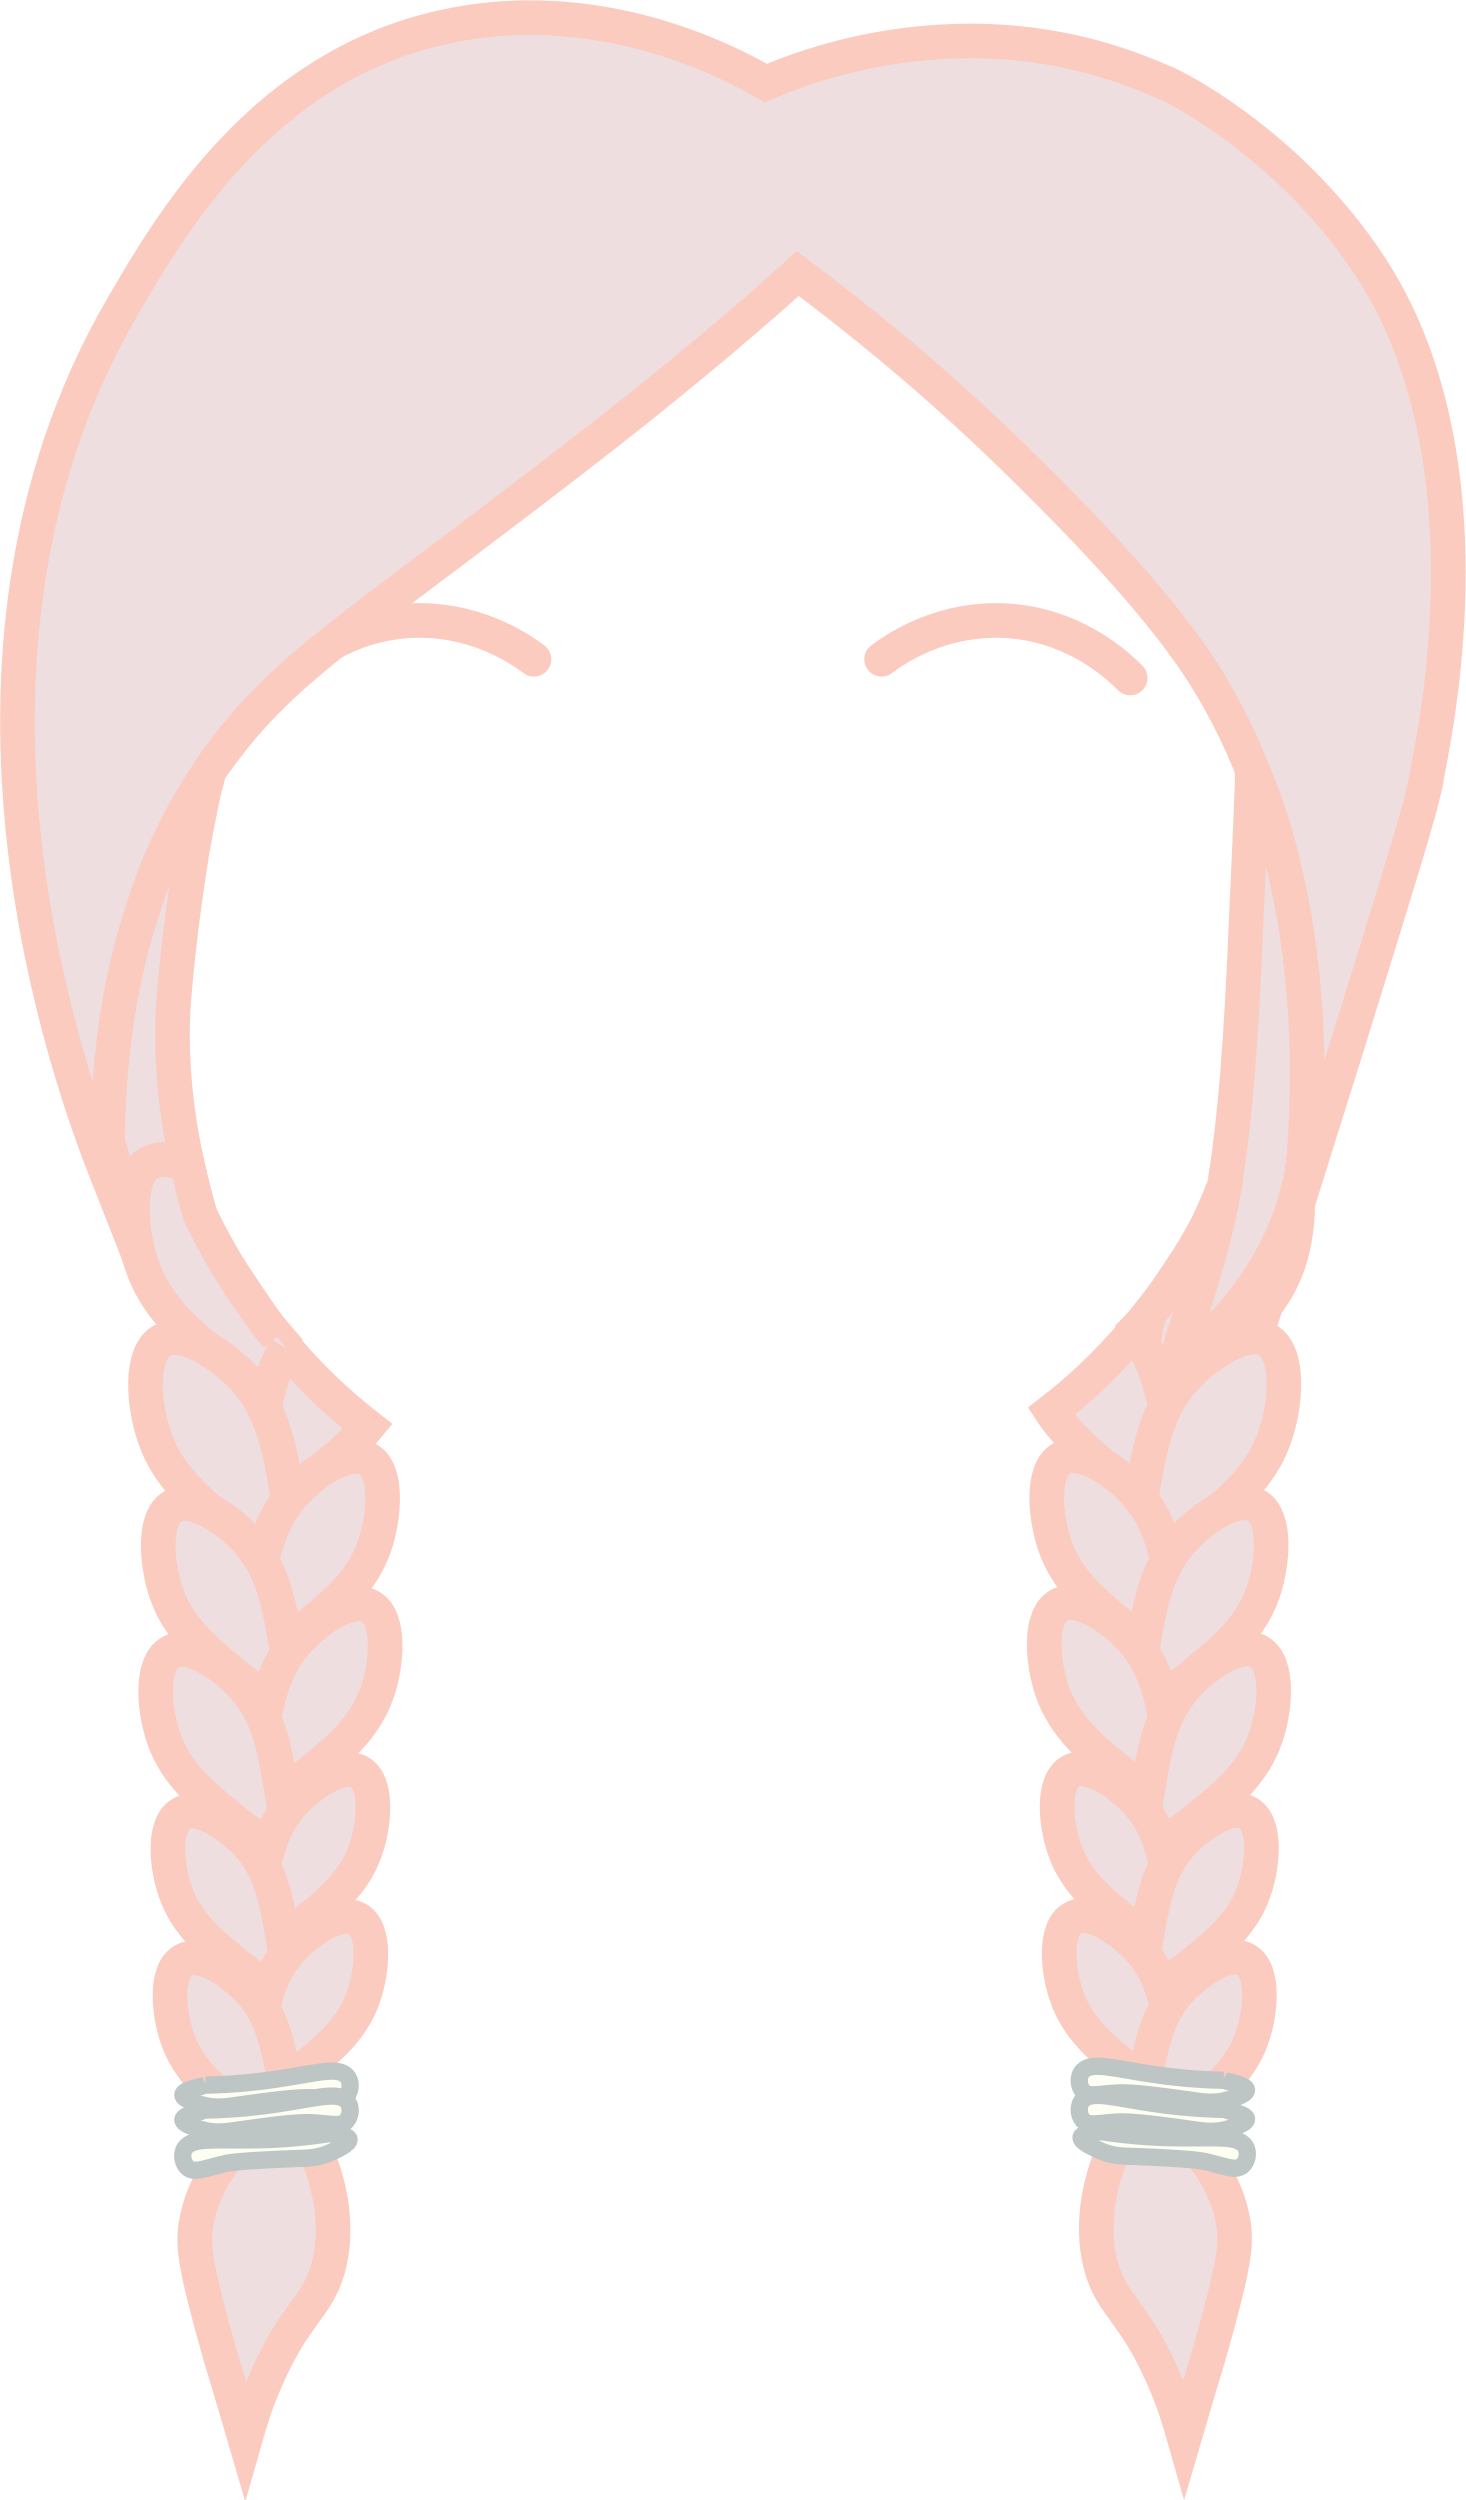
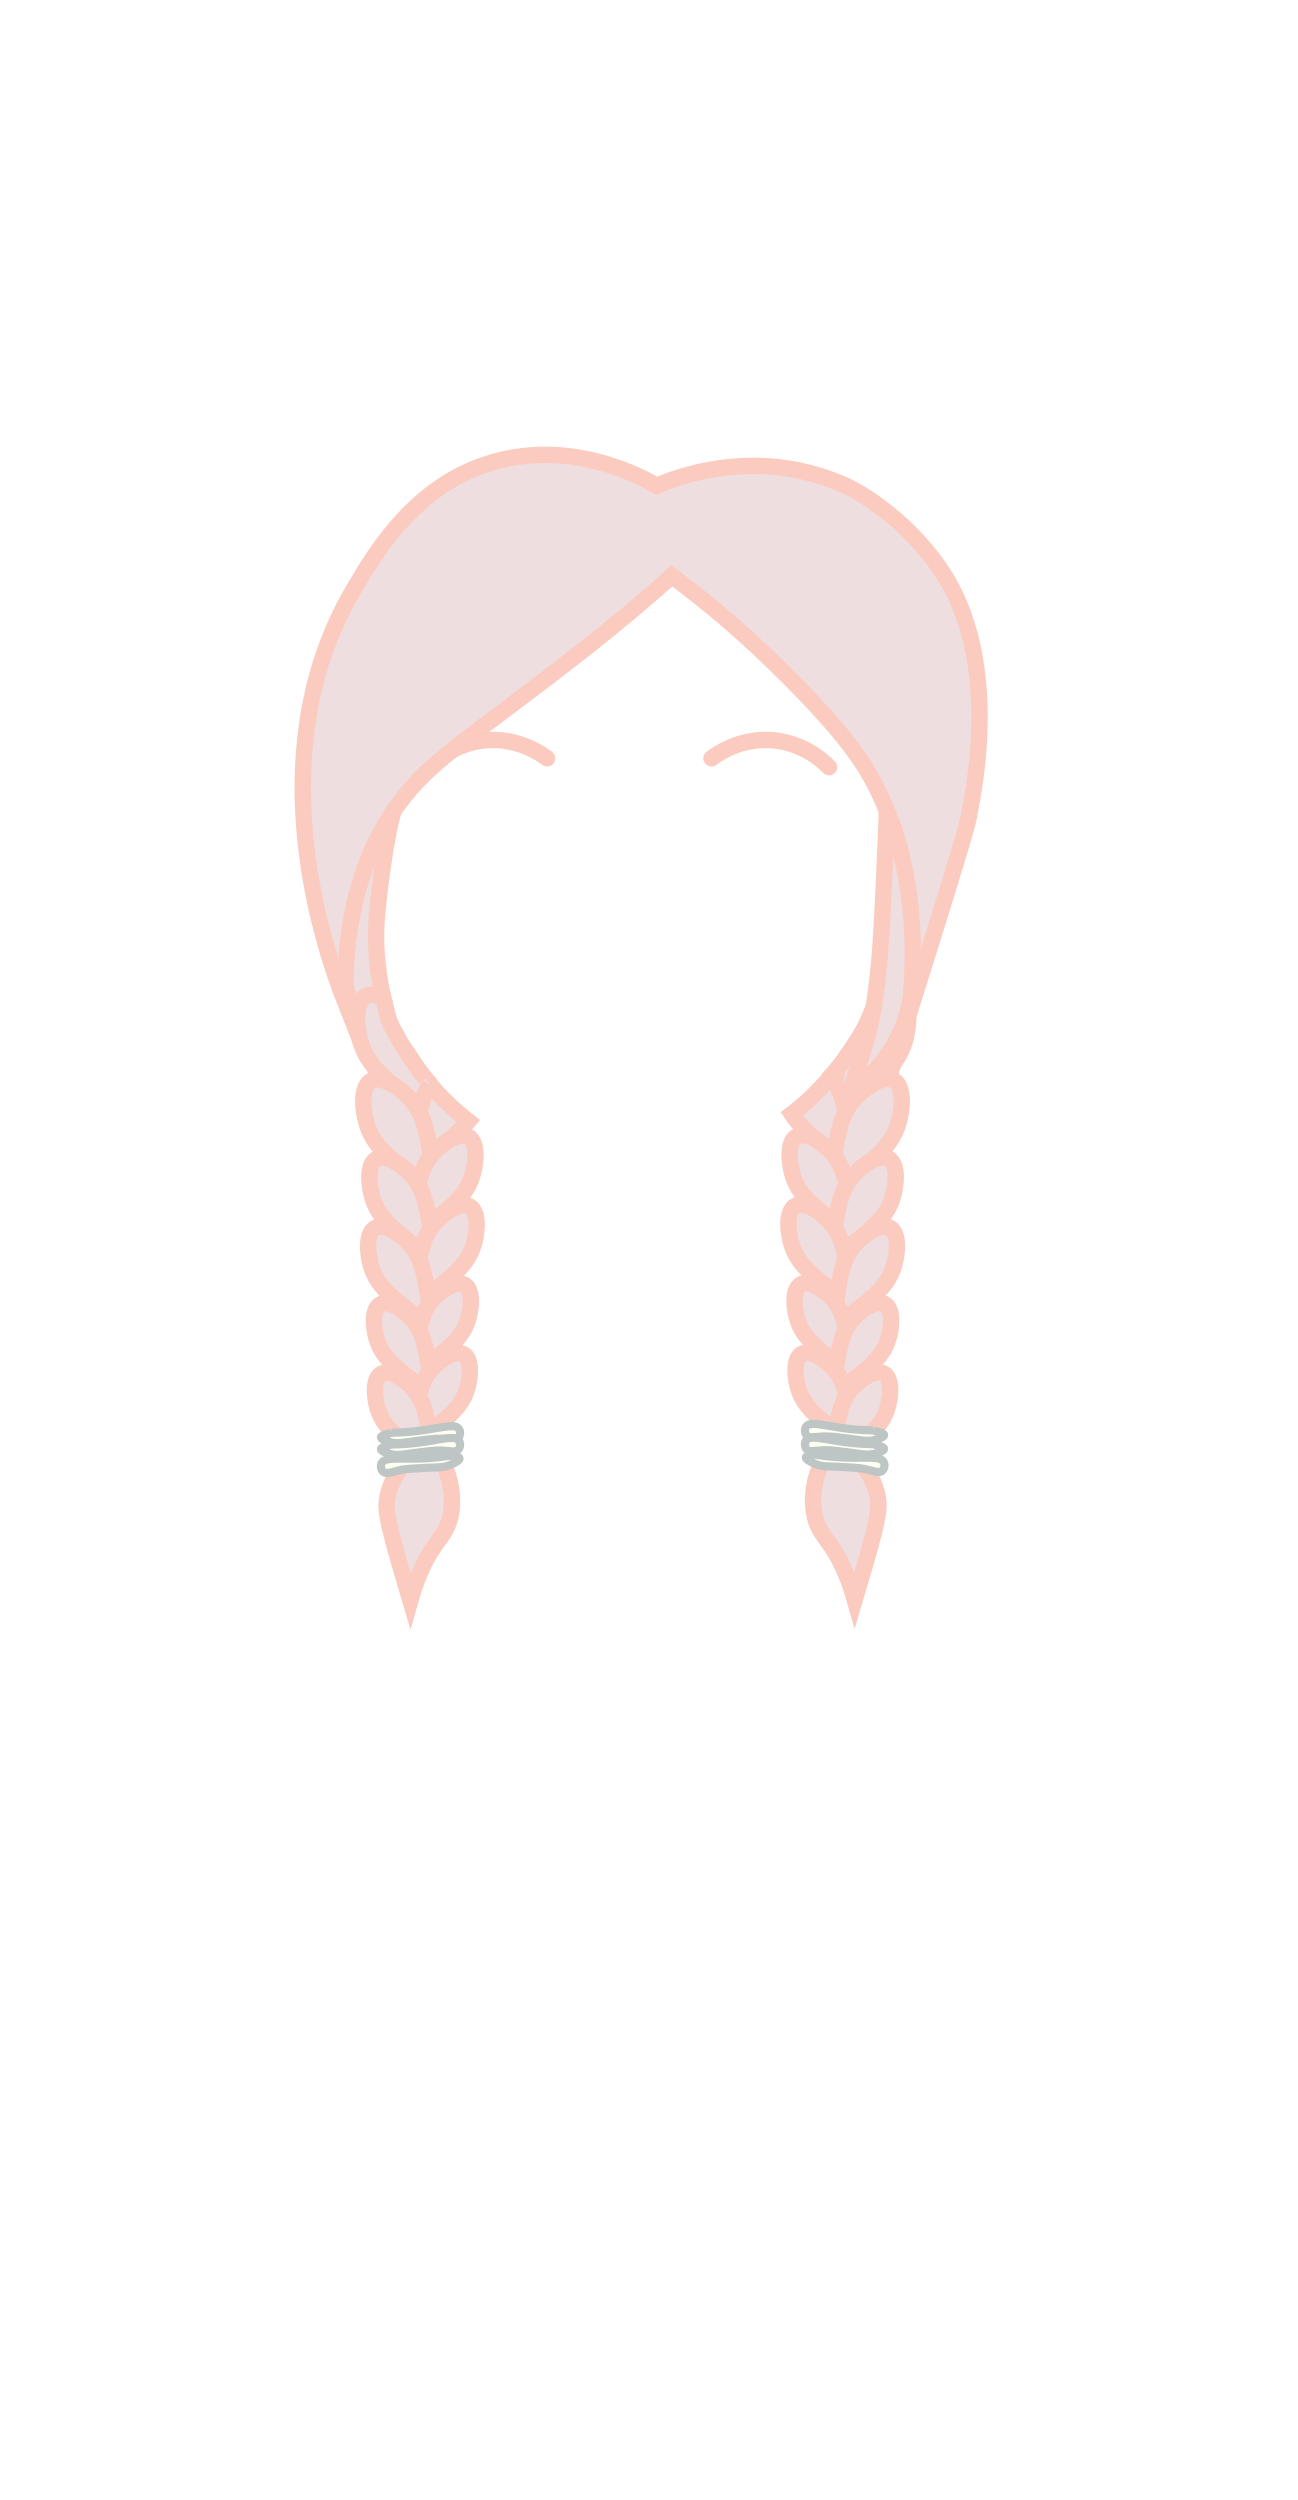
- <svg xmlns="http://www.w3.org/2000/svg" id="pink_medium_braids" viewBox="0 0 21.16 36.1">
-   <path d="M12.73,9.52c.16-.12.87-.64,1.89-.55.96.09,1.55.67,1.7.82" fill="none" stroke="#fbcbc0" stroke-linecap="round" stroke-miterlimit="10" stroke-width=".5" />
-   <path d="M7.71,9.52c-.16-.12-.87-.64-1.89-.55-.96.09-1.55.67-1.7.82" fill="none" stroke="#fbcbc0" stroke-linecap="round" stroke-miterlimit="10" stroke-width=".5" />
-   <path d="M3.57,19.78c-.18.09-.76-.64-1.07-1.07-.2-.31-.4-.63-.58-1.11-.12-.3-.24-.67-.37-1.13-.09-.3-.18-.65-.27-1.05-.34-1.45-.51-2.17-.46-2.56.12-.97.69-1.81,1.25-2.37.5-.5,1-.75,1.16-.65.14.09-.01.41-.22,1.32-.01,0-.01.01-.01.01-.07.31-.15.69-.23,1.15-.15.93-.24,1.78-.27,2.26-.04.82.06,1.59.21,2.26.05.23.11.46.17.67h0c.28.98.63,1.7.71,2.04.03.13.03.2-.02.23Z" fill="#eededf" stroke="#fbcbc0" stroke-miterlimit="10" stroke-width=".5" />
-   <path d="M17.06,19.54c-.14-.08-.32-.18-.52-.32-.03-.02-.06-.04-.09-.07.05-.05.09-.1.13-.16.13-.16.25-.32.37-.5.06.37.09.69.1.93h0c-.01.07-.01.1.01.12Z" fill="#eededf" stroke="#fbcbc0" stroke-miterlimit="10" stroke-width=".5" />
-   <path d="M18.73,17.24h0c.03.33-.03.73-.13,1.02-.19.53-.54.87-.96,1.22,0,0-.01,0-.01.01-.08.06-.16.13-.24.19-.06.05-.12.1-.18.13-.01.02-.03.04-.05.05-.13.1-.27.18-.38.25-.14.1-.26.16-.36.22.01-.21.03-.53.09-.9,0-.05.01-.1.02-.15,0-.02.01-.04.01-.06.01-.08.03-.16.04-.23.13-.16.25-.32.37-.5h0c.13-.19.25-.38.37-.59.12-.21.24-.46.37-.81.01-.05.01-.1.02-.15.02-.01.03-.01.04-.02.27-.16.54-.25.73-.14.14.08.22.25.25.46Z" fill="#eededf" stroke="#fbcbc0" stroke-miterlimit="10" stroke-width=".5" />
-   <path d="M17.04,21.94c-.14-.08-.33-.19-.55-.34-.05-.04-.11-.08-.17-.12-.01,0-.01-.01-.02-.02-.05-.04-.11-.08-.17-.13-.04-.03-.08-.07-.12-.1-.01-.01-.02-.02-.03-.02-.31-.26-.59-.51-.8-.83.39-.3.8-.68,1.19-1.14.06.06.1.12.14.19.13.21.21.43.27.68.02.07.04.15.05.23h0c.04.2.08.39.11.61.07.41.1.76.1.99Z" fill="#eededf" stroke="#fbcbc0" stroke-miterlimit="10" stroke-width=".5" />
-   <path d="M16.37,22.69c.22-.12.55-.32.91-.61.49-.4.93-.75,1.13-1.34.16-.46.22-1.2-.11-1.39-.32-.18-.9.23-1.2.56-.41.46-.51,1.03-.63,1.78-.07.42-.09.77-.1.99Z" fill="#eededf" stroke="#fbcbc0" stroke-miterlimit="10" stroke-width=".5" />
-   <path d="M17.07,24.07c-.2-.11-.5-.29-.82-.55-.44-.36-.84-.68-1.02-1.21-.14-.41-.2-1.08.1-1.25.29-.16.81.2,1.08.51.37.42.46.93.57,1.6.06.38.08.69.09.9Z" fill="#eededf" stroke="#fbcbc0" stroke-miterlimit="10" stroke-width=".5" />
-   <path d="M16.4,24.75c.2-.11.5-.29.82-.55.44-.36.84-.68,1.02-1.21.14-.41.2-1.08-.1-1.25-.29-.16-.81.2-1.08.51-.37.42-.46.93-.57,1.6-.06.38-.08.69-.09.9Z" fill="#eededf" stroke="#fbcbc0" stroke-miterlimit="10" stroke-width=".5" />
-   <path d="M17,26.14c-.2-.11-.49-.28-.81-.54-.44-.35-.82-.67-1-1.19-.14-.41-.19-1.06.1-1.23.28-.16.8.2,1.06.5.37.41.45.91.56,1.58.06.37.08.68.09.88Z" fill="#eededf" stroke="#fbcbc0" stroke-miterlimit="10" stroke-width=".5" />
-   <path d="M16.47,26.81c.2-.11.49-.28.81-.54.44-.35.82-.67,1-1.19.14-.41.19-1.06-.1-1.23-.28-.16-.8.2-1.06.5-.37.41-.45.91-.56,1.58-.06.37-.08.68-.09.88Z" fill="#eededf" stroke="#fbcbc0" stroke-miterlimit="10" stroke-width=".5" />
-   <path d="M17.01,28.27c-.18-.1-.44-.26-.73-.49-.4-.32-.75-.61-.91-1.08-.13-.37-.18-.97.09-1.12.26-.15.72.18.97.45.33.37.41.83.51,1.43.06.34.07.62.08.8Z" fill="#eededf" stroke="#fbcbc0" stroke-miterlimit="10" stroke-width=".5" />
-   <path d="M16.47,28.87c.18-.1.44-.26.73-.49.4-.32.75-.61.91-1.08.13-.37.18-.97-.09-1.12-.26-.15-.72.18-.97.45-.33.37-.41.83-.51,1.43-.06.34-.07.62-.08.8Z" fill="#eededf" stroke="#fbcbc0" stroke-miterlimit="10" stroke-width=".5" />
-   <path d="M17.04,30.39c-.18-.1-.44-.26-.73-.49-.4-.32-.75-.61-.91-1.08-.13-.37-.18-.97.09-1.12.26-.15.72.18.97.45.33.37.41.83.51,1.43.06.34.07.62.08.8Z" fill="#eededf" stroke="#fbcbc0" stroke-miterlimit="10" stroke-width=".5" />
-   <path d="M16.44,30.99c.18-.1.44-.26.73-.49.4-.32.75-.61.91-1.08.13-.37.18-.97-.09-1.12-.26-.15-.72.18-.97.45-.33.37-.41.83-.51,1.43-.06.34-.07.62-.08.8Z" fill="#eededf" stroke="#fbcbc0" stroke-miterlimit="10" stroke-width=".5" />
-   <path d="M17.26,31c.4.45.51.86.55,1.1.05.32.01.62-.34,1.86-.15.51-.28.93-.37,1.24-.06-.21-.15-.53-.31-.88-.41-.94-.73-1.02-.89-1.59-.27-.99.31-2.15.57-2.14.09,0,.11.15.31.28.18.12.36.13.47.13Z" fill="#eededf" stroke="#fbcbc0" stroke-miterlimit="10" stroke-width=".5" />
-   <path d="M17.67,30.04c-.43-.01-.79-.05-1.04-.09-.54-.08-.86-.18-.99-.05-.08.08-.07.22,0,.3.09.09.24.03.54.02.18,0,.37.02.75.07.39.05.51.09.73.05.13-.03.34-.09.34-.16,0-.08-.32-.13-.34-.14Z" fill="#fefff3" stroke="#bdc6c5" stroke-miterlimit="10" stroke-width=".25" />
-   <path d="M17.67,30.46c-.43-.01-.79-.05-1.04-.09-.54-.08-.86-.18-.99-.05-.08.08-.07.22,0,.3.09.09.24.03.54.02.18,0,.37.02.75.07.39.05.51.09.73.05.13-.03.34-.09.34-.16,0-.08-.32-.13-.34-.14Z" fill="#fefff3" stroke="#bdc6c5" stroke-miterlimit="10" stroke-width=".25" />
-   <path d="M15.96,30.79c.43.06.78.08,1.04.08.55.01.87-.04.98.12.06.09.03.23-.05.29-.1.07-.24,0-.54-.07-.17-.03-.37-.04-.75-.06-.39-.02-.52,0-.72-.08-.12-.05-.32-.14-.31-.21.02-.08.34-.08.36-.08Z" fill="#fefff3" stroke="#bdc6c5" stroke-miterlimit="10" stroke-width=".25" />
-   <path d="M4,19.3c-.16.11-.3.19-.41.25,0-.18.02-.42.06-.72.1.15.21.31.35.47Z" fill="#eededf" stroke="#fbcbc0" stroke-miterlimit="10" stroke-width=".5" />
-   <path d="M4,19.3c-.14-.16-.25-.32-.35-.47-.38-.53-.62-1-.77-1.31h0c-.06-.22-.12-.45-.17-.68-.05-.03-.1-.05-.14-.06-.15-.05-.3-.05-.41.01-.21.12-.27.46-.24.81.01.24.06.47.13.67.18.53.53.87.95,1.22t.01.01c.08.07.16.13.24.2s.16.13.24.18c.14.1.26.19.37.26.14.09.26.15.36.21-.01-.21-.02-.51-.08-.87" fill="#eededf" stroke="#fbcbc0" stroke-miterlimit="10" stroke-width=".5" />
-   <path d="M4.13,19.47c-.12.2-.21.42-.27.67-.02.07-.03.14-.04.21h0c-.05.2-.08.39-.12.61-.07.42-.09.76-.1.99.15-.08.34-.19.55-.34.05-.04.11-.08.17-.12.1-.09.22-.19.34-.27.24-.2.47-.4.65-.62-.46-.36-.85-.74-1.17-1.12" fill="#eededf" stroke="#fbcbc0" stroke-miterlimit="10" stroke-width=".5" />
-   <path d="M4.27,22.7c-.22-.12-.55-.32-.91-.61-.49-.4-.93-.75-1.13-1.34-.16-.46-.22-1.2.11-1.39.32-.18.9.23,1.2.56.41.46.51,1.03.63,1.78.07.42.09.77.1.99Z" fill="#eededf" stroke="#fbcbc0" stroke-miterlimit="10" stroke-width=".5" />
-   <path d="M3.57,24.08c.2-.11.5-.29.82-.55.44-.36.84-.68,1.02-1.21.14-.41.2-1.08-.1-1.25-.29-.16-.81.2-1.08.51-.37.42-.46.93-.57,1.6-.06.38-.08.69-.09.9Z" fill="#eededf" stroke="#fbcbc0" stroke-miterlimit="10" stroke-width=".5" />
-   <path d="M4.24,24.76c-.2-.11-.5-.29-.82-.55-.44-.36-.84-.68-1.02-1.21-.14-.41-.2-1.08.1-1.25.29-.16.81.2,1.08.51.37.42.46.93.57,1.6.06.38.08.69.09.9Z" fill="#eededf" stroke="#fbcbc0" stroke-miterlimit="10" stroke-width=".5" />
-   <path d="M3.64,26.16c.2-.11.49-.28.81-.54.44-.35.82-.67,1-1.19.14-.41.19-1.06-.1-1.23-.28-.16-.8.2-1.06.5-.37.41-.45.91-.56,1.58-.06.37-.08.68-.09.88Z" fill="#eededf" stroke="#fbcbc0" stroke-miterlimit="10" stroke-width=".5" />
-   <path d="M4.17,26.82c-.2-.11-.49-.28-.81-.54-.44-.35-.82-.67-1-1.19-.14-.41-.19-1.06.1-1.23.28-.16.8.2,1.06.5.37.41.45.91.56,1.58.06.37.08.68.09.88Z" fill="#eededf" stroke="#fbcbc0" stroke-miterlimit="10" stroke-width=".5" />
-   <path d="M3.64,28.28c.18-.1.44-.26.73-.49.4-.32.75-.61.91-1.08.13-.37.18-.97-.09-1.12-.26-.15-.72.18-.97.45-.33.37-.41.83-.51,1.43-.06.34-.07.62-.08.8Z" fill="#eededf" stroke="#fbcbc0" stroke-miterlimit="10" stroke-width=".5" />
-   <path d="M4.17,28.88c-.18-.1-.44-.26-.73-.49-.4-.32-.75-.61-.91-1.08-.13-.37-.18-.97.09-1.12.26-.15.72.18.97.45.33.37.41.83.51,1.43.06.34.07.62.08.8Z" fill="#eededf" stroke="#fbcbc0" stroke-miterlimit="10" stroke-width=".5" />
-   <path d="M3.61,30.4c.18-.1.44-.26.73-.49.4-.32.75-.61.91-1.08.13-.37.18-.97-.09-1.12-.26-.15-.72.18-.97.45-.33.37-.41.83-.51,1.43-.06.34-.07.62-.08.8Z" fill="#eededf" stroke="#fbcbc0" stroke-miterlimit="10" stroke-width=".5" />
-   <path d="M4.2,31c-.18-.1-.44-.26-.73-.49-.4-.32-.75-.61-.91-1.08-.13-.37-.18-.97.09-1.12.26-.15.72.18.97.45.33.37.41.83.51,1.43.06.34.07.62.08.8Z" fill="#eededf" stroke="#fbcbc0" stroke-miterlimit="10" stroke-width=".5" />
-   <path d="M3.38,31.02c-.4.45-.51.86-.55,1.1-.05.32-.01.62.34,1.86.15.51.28.93.37,1.24.06-.21.15-.53.31-.88.41-.94.73-1.02.89-1.59.27-.99-.31-2.15-.57-2.14-.09,0-.11.15-.31.28-.18.12-.36.13-.47.13Z" fill="#eededf" stroke="#fbcbc0" stroke-miterlimit="10" stroke-width=".5" />
-   <path d="M2.97,30.11c.43-.01.79-.05,1.04-.09.54-.08.86-.18.99-.05.08.08.07.22,0,.3-.09.09-.24.03-.54.02-.18,0-.37.02-.75.07-.39.05-.51.09-.73.05-.13-.03-.34-.09-.34-.16,0-.08.32-.13.34-.14Z" fill="#fefff3" stroke="#bdc6c5" stroke-miterlimit="10" stroke-width=".25" />
-   <path d="M2.97,30.47c.43-.01.79-.05,1.04-.09.54-.08.86-.18.99-.05.08.08.07.22,0,.3-.09.09-.24.03-.54.02-.18,0-.37.02-.75.07-.39.05-.51.09-.73.05-.13-.03-.34-.09-.34-.16,0-.08.32-.13.34-.14Z" fill="#fefff3" stroke="#bdc6c5" stroke-miterlimit="10" stroke-width=".25" />
-   <path d="M4.69,30.82c-.43.06-.78.08-1.04.08-.55.01-.87-.04-.98.12-.06.09-.03.23.05.29.1.07.24,0,.54-.07.17-.03.37-.04.75-.06.39-.02.52,0,.72-.08.12-.05.32-.14.31-.21-.02-.08-.34-.08-.36-.08Z" fill="#fefff3" stroke="#bdc6c5" stroke-miterlimit="10" stroke-width=".25" />
-   <path d="M18.9,15.53c0,.46-.02.88-.08,1.28,0,.02,0,.04-.01.06-.02.12-.05.25-.08.37h0c-.08.29-.18.57-.33.85-.46.88-1.21,1.53-1.34,1.45,0-.03,0-.07-.01-.11h0c.04-.17.18-.51.36-1.15.01-.02.17-.56.27-1.14,0-.02.01-.03.01-.05.01-.05.01-.1.02-.15.06-.42.11-.83.16-1.44.06-.79.09-1.36.13-2.32.04-.87.06-1.3.08-1.85v-.22c.03-1.08-.01-1.3.04-1.31.04,0,.18.42.32,1.13.22,1.06.46,2.76.46,4.6Z" fill="#eededf" stroke="#fbcbc0" stroke-miterlimit="10" stroke-width=".5" />
-   <path d="M20.64,11.01c-.02.1-.04.2-.05.28,0,0-.03.14-.07.29-.04.21-.75,2.52-1.74,5.67.01-.13.03-.26.03-.38.01-.02.01-.04.01-.06.17-2.02-.07-3.6-.41-4.79-.1-.33-.21-.64-.33-.91-.31-.78-.65-1.32-.88-1.65-.77-1.1-2.02-2.32-2.58-2.87-1.2-1.17-2.3-2.04-3.1-2.64-.54.49-1.5,1.32-2.75,2.3-3.59,2.8-4.61,3.31-5.62,4.7-.05.07-.1.13-.14.21-.01,0-.01.01-.01.01-.34.51-.69,1.16-.95,2-.29.88-.48,1.96-.5,3.3v.5c-.5-1.27-2.78-7.41.23-12.56C2.48,3.21,3.78.99,6.36.4c2.23-.51,4.11.46,4.7.8.48-.21,2.87-1.19,5.51-.11.07.03.18.07.31.13,0,0,1.7.8,2.9,2.62,1.57,2.39,1.14,5.73.86,7.17Z" fill="#eededf" stroke="#fbcbc0" stroke-miterlimit="10" stroke-width=".5" />
+ <svg xmlns="http://www.w3.org/2000/svg" id="pink_medium_braids" viewBox="0 0 39.6 76.32">
+   <path d="M21.72,23.15c.16-.12.87-.64,1.89-.55.96.09,1.55.67,1.7.82" fill="none" stroke="#fbcbc0" stroke-linecap="round" stroke-miterlimit="10" stroke-width=".5" />
+   <path d="M16.7,23.15c-.16-.12-.87-.64-1.89-.55-.96.09-1.55.67-1.7.82" fill="none" stroke="#fbcbc0" stroke-linecap="round" stroke-miterlimit="10" stroke-width=".5" />
+   <path d="M12.56,33.41c-.18.09-.76-.64-1.07-1.07-.2-.31-.4-.63-.58-1.11-.12-.3-.24-.67-.37-1.13-.09-.3-.18-.65-.27-1.05-.34-1.45-.51-2.17-.46-2.56.12-.97.69-1.81,1.25-2.37.5-.5,1-.75,1.16-.65.14.09-.01.41-.22,1.32-.01,0-.01.01-.01.01-.07.31-.15.69-.23,1.15-.15.93-.24,1.78-.27,2.26-.04.82.06,1.59.21,2.26.05.23.11.46.17.67h0c.28.98.63,1.7.71,2.04.03.13.03.2-.02.23Z" fill="#eededf" stroke="#fbcbc0" stroke-miterlimit="10" stroke-width=".5" />
+   <path d="M26.05,33.17c-.14-.08-.32-.18-.52-.32-.03-.02-.06-.04-.09-.07.05-.05.09-.1.13-.16.13-.16.25-.32.37-.5.06.37.09.69.1.93h0c-.01.07-.01.1.01.12Z" fill="#eededf" stroke="#fbcbc0" stroke-miterlimit="10" stroke-width=".5" />
+   <path d="M27.72,30.87h0c.03.33-.03.73-.13,1.02-.19.53-.54.87-.96,1.22,0,0-.01,0-.01.01-.08.06-.16.13-.24.19-.06.05-.12.1-.18.13-.01.02-.03.04-.05.05-.13.1-.27.18-.38.25-.14.1-.26.16-.36.22.01-.21.03-.53.09-.9,0-.05.01-.1.02-.15,0-.02.01-.04.01-.06.01-.08.03-.16.04-.23.13-.16.25-.32.37-.5h0c.13-.19.25-.38.37-.59.12-.21.24-.46.37-.81.01-.05.01-.1.02-.15.02-.01.03-.01.04-.02.27-.16.54-.25.73-.14.14.08.22.25.25.46Z" fill="#eededf" stroke="#fbcbc0" stroke-miterlimit="10" stroke-width=".5" />
+   <path d="M26.03,35.57c-.14-.08-.33-.19-.55-.34-.05-.04-.11-.08-.17-.12-.01,0-.01-.01-.02-.02-.05-.04-.11-.08-.17-.13-.04-.03-.08-.07-.12-.1-.01-.01-.02-.02-.03-.02-.31-.26-.59-.51-.8-.83.39-.3.8-.68,1.19-1.14.06.06.1.12.14.19.13.21.21.43.27.68.02.07.04.15.05.23h0c.04.2.08.39.11.61.07.41.1.76.1.99Z" fill="#eededf" stroke="#fbcbc0" stroke-miterlimit="10" stroke-width=".5" />
+   <path d="M25.36,36.32c.22-.12.55-.32.91-.61.49-.4.93-.75,1.13-1.34.16-.46.22-1.2-.11-1.39-.32-.18-.9.23-1.2.56-.41.46-.51,1.03-.63,1.78-.07.42-.09.77-.1.99Z" fill="#eededf" stroke="#fbcbc0" stroke-miterlimit="10" stroke-width=".5" />
+   <path d="M26.06,37.7c-.2-.11-.5-.29-.82-.55-.44-.36-.84-.68-1.02-1.21-.14-.41-.2-1.08.1-1.25.29-.16.81.2,1.08.51.37.42.46.93.57,1.6.06.38.08.69.09.9Z" fill="#eededf" stroke="#fbcbc0" stroke-miterlimit="10" stroke-width=".5" />
+   <path d="M25.39,38.38c.2-.11.5-.29.82-.55.44-.36.84-.68,1.02-1.21.14-.41.2-1.08-.1-1.25-.29-.16-.81.2-1.08.51-.37.42-.46.93-.57,1.6-.06.38-.08.69-.09.9Z" fill="#eededf" stroke="#fbcbc0" stroke-miterlimit="10" stroke-width=".5" />
+   <path d="M25.99,39.77c-.2-.11-.49-.28-.81-.54-.44-.35-.82-.67-1-1.19-.14-.41-.19-1.06.1-1.23.28-.16.8.2,1.06.5.37.41.45.91.56,1.58.06.37.08.68.09.88Z" fill="#eededf" stroke="#fbcbc0" stroke-miterlimit="10" stroke-width=".5" />
+   <path d="M25.46,40.44c.2-.11.49-.28.81-.54.44-.35.82-.67,1-1.19.14-.41.19-1.06-.1-1.23-.28-.16-.8.2-1.06.5-.37.41-.45.91-.56,1.58-.06.37-.08.68-.09.88Z" fill="#eededf" stroke="#fbcbc0" stroke-miterlimit="10" stroke-width=".5" />
+   <path d="M26,41.9c-.18-.1-.44-.26-.73-.49-.4-.32-.75-.61-.91-1.08-.13-.37-.18-.97.09-1.12.26-.15.72.18.97.45.33.37.41.83.51,1.43.06.34.07.62.08.8Z" fill="#eededf" stroke="#fbcbc0" stroke-miterlimit="10" stroke-width=".5" />
+   <path d="M25.46,42.5c.18-.1.44-.26.73-.49.4-.32.75-.61.91-1.08.13-.37.18-.97-.09-1.12-.26-.15-.72.18-.97.45-.33.37-.41.83-.51,1.43-.06.34-.07.62-.08.8Z" fill="#eededf" stroke="#fbcbc0" stroke-miterlimit="10" stroke-width=".5" />
+   <path d="M26.03,44.02c-.18-.1-.44-.26-.73-.49-.4-.32-.75-.61-.91-1.08-.13-.37-.18-.97.09-1.12.26-.15.72.18.97.45.33.37.41.83.51,1.43.06.34.07.62.08.8Z" fill="#eededf" stroke="#fbcbc0" stroke-miterlimit="10" stroke-width=".5" />
+   <path d="M25.43,44.62c.18-.1.44-.26.73-.49.4-.32.75-.61.91-1.08.13-.37.18-.97-.09-1.12-.26-.15-.72.18-.97.45-.33.37-.41.83-.51,1.43-.06.34-.07.62-.08.8Z" fill="#eededf" stroke="#fbcbc0" stroke-miterlimit="10" stroke-width=".5" />
+   <path d="M26.25,44.63c.4.45.51.86.55,1.1.05.32.01.62-.34,1.86-.15.51-.28.93-.37,1.24-.06-.21-.15-.53-.31-.88-.41-.94-.73-1.02-.89-1.59-.27-.99.31-2.15.57-2.14.09,0,.11.15.31.28.18.12.36.13.47.13Z" fill="#eededf" stroke="#fbcbc0" stroke-miterlimit="10" stroke-width=".5" />
+   <path d="M26.66,43.67c-.43-.01-.79-.05-1.04-.09-.54-.08-.86-.18-.99-.05-.08.08-.07.22,0,.3.09.09.24.03.54.02.18,0,.37.02.75.07.39.05.51.09.73.05.13-.03.34-.09.34-.16,0-.08-.32-.13-.34-.14Z" fill="#fefff3" stroke="#bdc6c5" stroke-miterlimit="10" stroke-width=".25" />
+   <path d="M26.66,44.09c-.43-.01-.79-.05-1.04-.09-.54-.08-.86-.18-.99-.05-.08.08-.07.22,0,.3.09.09.24.03.54.02.18,0,.37.02.75.07.39.05.51.09.73.05.13-.03.34-.09.34-.16,0-.08-.32-.13-.34-.14Z" fill="#fefff3" stroke="#bdc6c5" stroke-miterlimit="10" stroke-width=".25" />
+   <path d="M24.95,44.42c.43.06.78.08,1.04.08.55.01.87-.04.98.12.06.09.03.23-.05.29-.1.07-.24,0-.54-.07-.17-.03-.37-.04-.75-.06-.39-.02-.52,0-.72-.08-.12-.05-.32-.14-.31-.21.02-.08.34-.08.36-.08Z" fill="#fefff3" stroke="#bdc6c5" stroke-miterlimit="10" stroke-width=".25" />
+   <path d="M12.99,32.93c-.16.11-.3.19-.41.25,0-.18.02-.42.06-.72.1.15.21.31.35.47Z" fill="#eededf" stroke="#fbcbc0" stroke-miterlimit="10" stroke-width=".5" />
+   <path d="M12.99,32.93c-.14-.16-.25-.32-.35-.47-.38-.53-.62-1-.77-1.31h0c-.06-.22-.12-.45-.17-.68-.05-.03-.1-.05-.14-.06-.15-.05-.3-.05-.41.01-.21.12-.27.46-.24.81.01.24.06.47.13.67.18.53.53.87.95,1.22t.01.01c.08.07.16.13.24.2s.16.13.24.18c.14.1.26.19.37.26.14.09.26.15.36.21-.01-.21-.02-.51-.08-.87" fill="#eededf" stroke="#fbcbc0" stroke-miterlimit="10" stroke-width=".5" />
+   <path d="M13.12,33.1c-.12.2-.21.42-.27.67-.02.07-.03.14-.04.21h0c-.05.2-.08.39-.12.61-.07.42-.09.76-.1.99.15-.08.34-.19.55-.34.05-.04.11-.08.17-.12.1-.09.22-.19.34-.27.24-.2.47-.4.65-.62-.46-.36-.85-.74-1.17-1.12" fill="#eededf" stroke="#fbcbc0" stroke-miterlimit="10" stroke-width=".5" />
+   <path d="M13.26,36.33c-.22-.12-.55-.32-.91-.61-.49-.4-.93-.75-1.13-1.34-.16-.46-.22-1.2.11-1.39.32-.18.9.23,1.2.56.41.46.51,1.03.63,1.78.07.42.09.77.1.99Z" fill="#eededf" stroke="#fbcbc0" stroke-miterlimit="10" stroke-width=".5" />
+   <path d="M12.56,37.71c.2-.11.5-.29.82-.55.44-.36.84-.68,1.02-1.21.14-.41.2-1.08-.1-1.25-.29-.16-.81.2-1.08.51-.37.42-.46.93-.57,1.6-.06.38-.08.69-.09.9Z" fill="#eededf" stroke="#fbcbc0" stroke-miterlimit="10" stroke-width=".5" />
+   <path d="M13.23,38.39c-.2-.11-.5-.29-.82-.55-.44-.36-.84-.68-1.02-1.21-.14-.41-.2-1.08.1-1.25.29-.16.81.2,1.08.51.37.42.46.93.57,1.6.06.38.08.69.09.9Z" fill="#eededf" stroke="#fbcbc0" stroke-miterlimit="10" stroke-width=".5" />
+   <path d="M12.63,39.79c.2-.11.49-.28.81-.54.44-.35.82-.67,1-1.19.14-.41.19-1.06-.1-1.23-.28-.16-.8.2-1.06.5-.37.41-.45.91-.56,1.58-.06.37-.08.68-.09.88Z" fill="#eededf" stroke="#fbcbc0" stroke-miterlimit="10" stroke-width=".5" />
+   <path d="M13.16,40.45c-.2-.11-.49-.28-.81-.54-.44-.35-.82-.67-1-1.19-.14-.41-.19-1.06.1-1.23.28-.16.8.2,1.06.5.37.41.45.91.56,1.58.06.37.08.68.09.88Z" fill="#eededf" stroke="#fbcbc0" stroke-miterlimit="10" stroke-width=".5" />
+   <path d="M12.63,41.91c.18-.1.44-.26.73-.49.4-.32.75-.61.91-1.08.13-.37.18-.97-.09-1.12-.26-.15-.72.18-.97.45-.33.37-.41.83-.51,1.43-.06.34-.07.62-.08.8Z" fill="#eededf" stroke="#fbcbc0" stroke-miterlimit="10" stroke-width=".5" />
+   <path d="M13.16,42.51c-.18-.1-.44-.26-.73-.49-.4-.32-.75-.61-.91-1.08-.13-.37-.18-.97.09-1.12.26-.15.72.18.97.45.33.37.41.83.51,1.43.06.34.07.62.08.8Z" fill="#eededf" stroke="#fbcbc0" stroke-miterlimit="10" stroke-width=".5" />
+   <path d="M12.6,44.03c.18-.1.44-.26.73-.49.4-.32.75-.61.91-1.08.13-.37.18-.97-.09-1.12-.26-.15-.72.18-.97.45-.33.37-.41.83-.51,1.43-.06.34-.07.62-.08.8Z" fill="#eededf" stroke="#fbcbc0" stroke-miterlimit="10" stroke-width=".5" />
+   <path d="M13.19,44.63c-.18-.1-.44-.26-.73-.49-.4-.32-.75-.61-.91-1.08-.13-.37-.18-.97.09-1.12.26-.15.72.18.97.45.33.37.41.83.51,1.43.06.34.07.62.08.8Z" fill="#eededf" stroke="#fbcbc0" stroke-miterlimit="10" stroke-width=".5" />
+   <path d="M12.37,44.65c-.4.45-.51.86-.55,1.1-.05.32-.01.62.34,1.86.15.51.28.93.37,1.24.06-.21.15-.53.31-.88.41-.94.73-1.02.89-1.59.27-.99-.31-2.15-.57-2.14-.09,0-.11.15-.31.28-.18.12-.36.13-.47.13Z" fill="#eededf" stroke="#fbcbc0" stroke-miterlimit="10" stroke-width=".5" />
+   <path d="M11.96,43.74c.43-.01.79-.05,1.04-.09.54-.08.86-.18.99-.05.08.08.07.22,0,.3-.09.09-.24.03-.54.02-.18,0-.37.02-.75.07-.39.05-.51.09-.73.05-.13-.03-.34-.09-.34-.16,0-.08.32-.13.34-.14Z" fill="#fefff3" stroke="#bdc6c5" stroke-miterlimit="10" stroke-width=".25" />
+   <path d="M11.96,44.1c.43-.01.79-.05,1.04-.09.54-.08.86-.18.99-.05.08.08.07.22,0,.3-.09.09-.24.03-.54.02-.18,0-.37.02-.75.07-.39.05-.51.09-.73.05-.13-.03-.34-.09-.34-.16,0-.08.32-.13.34-.14Z" fill="#fefff3" stroke="#bdc6c5" stroke-miterlimit="10" stroke-width=".25" />
+   <path d="M13.68,44.45c-.43.06-.78.08-1.04.08-.55.01-.87-.04-.98.12-.06.09-.03.23.05.29.1.07.24,0,.54-.07.17-.03.37-.04.75-.06.39-.02.52,0,.72-.08.12-.05.32-.14.31-.21-.02-.08-.34-.08-.36-.08Z" fill="#fefff3" stroke="#bdc6c5" stroke-miterlimit="10" stroke-width=".25" />
+   <path d="M27.89,29.16c0,.46-.02.88-.08,1.28,0,.02,0,.04-.01.06-.02.12-.05.25-.08.37h0c-.08.29-.18.57-.33.85-.46.88-1.21,1.53-1.34,1.45,0-.03,0-.07-.01-.11h0c.04-.17.18-.51.36-1.15.01-.02.17-.56.27-1.14,0-.02.01-.03.01-.05.01-.05.01-.1.02-.15.06-.42.11-.83.16-1.44.06-.79.09-1.36.13-2.32.04-.87.06-1.3.08-1.85v-.22c.03-1.08-.01-1.3.04-1.31.04,0,.18.42.32,1.13.22,1.06.46,2.76.46,4.6Z" fill="#eededf" stroke="#fbcbc0" stroke-miterlimit="10" stroke-width=".5" />
+   <path d="M29.63,24.64c-.02.1-.04.2-.05.28,0,0-.03.14-.07.29-.04.21-.75,2.52-1.74,5.67.01-.13.03-.26.03-.38.01-.02.01-.04.01-.06.17-2.02-.07-3.6-.41-4.79-.1-.33-.21-.64-.33-.91-.31-.78-.65-1.32-.88-1.65-.77-1.1-2.02-2.32-2.58-2.87-1.2-1.17-2.3-2.04-3.1-2.64-.54.49-1.5,1.32-2.75,2.3-3.59,2.8-4.61,3.31-5.62,4.7-.05.07-.1.13-.14.21-.01,0-.01.01-.01.01-.34.51-.69,1.16-.95,2-.29.88-.48,1.96-.5,3.3v.5c-.5-1.27-2.78-7.41.23-12.56.7-1.2,2-3.42,4.58-4.01,2.23-.51,4.11.46,4.7.8.48-.21,2.87-1.19,5.51-.11.07.03.18.07.31.13,0,0,1.7.8,2.9,2.62,1.57,2.39,1.14,5.73.86,7.17Z" fill="#eededf" stroke="#fbcbc0" stroke-miterlimit="10" stroke-width=".5" />
</svg>
